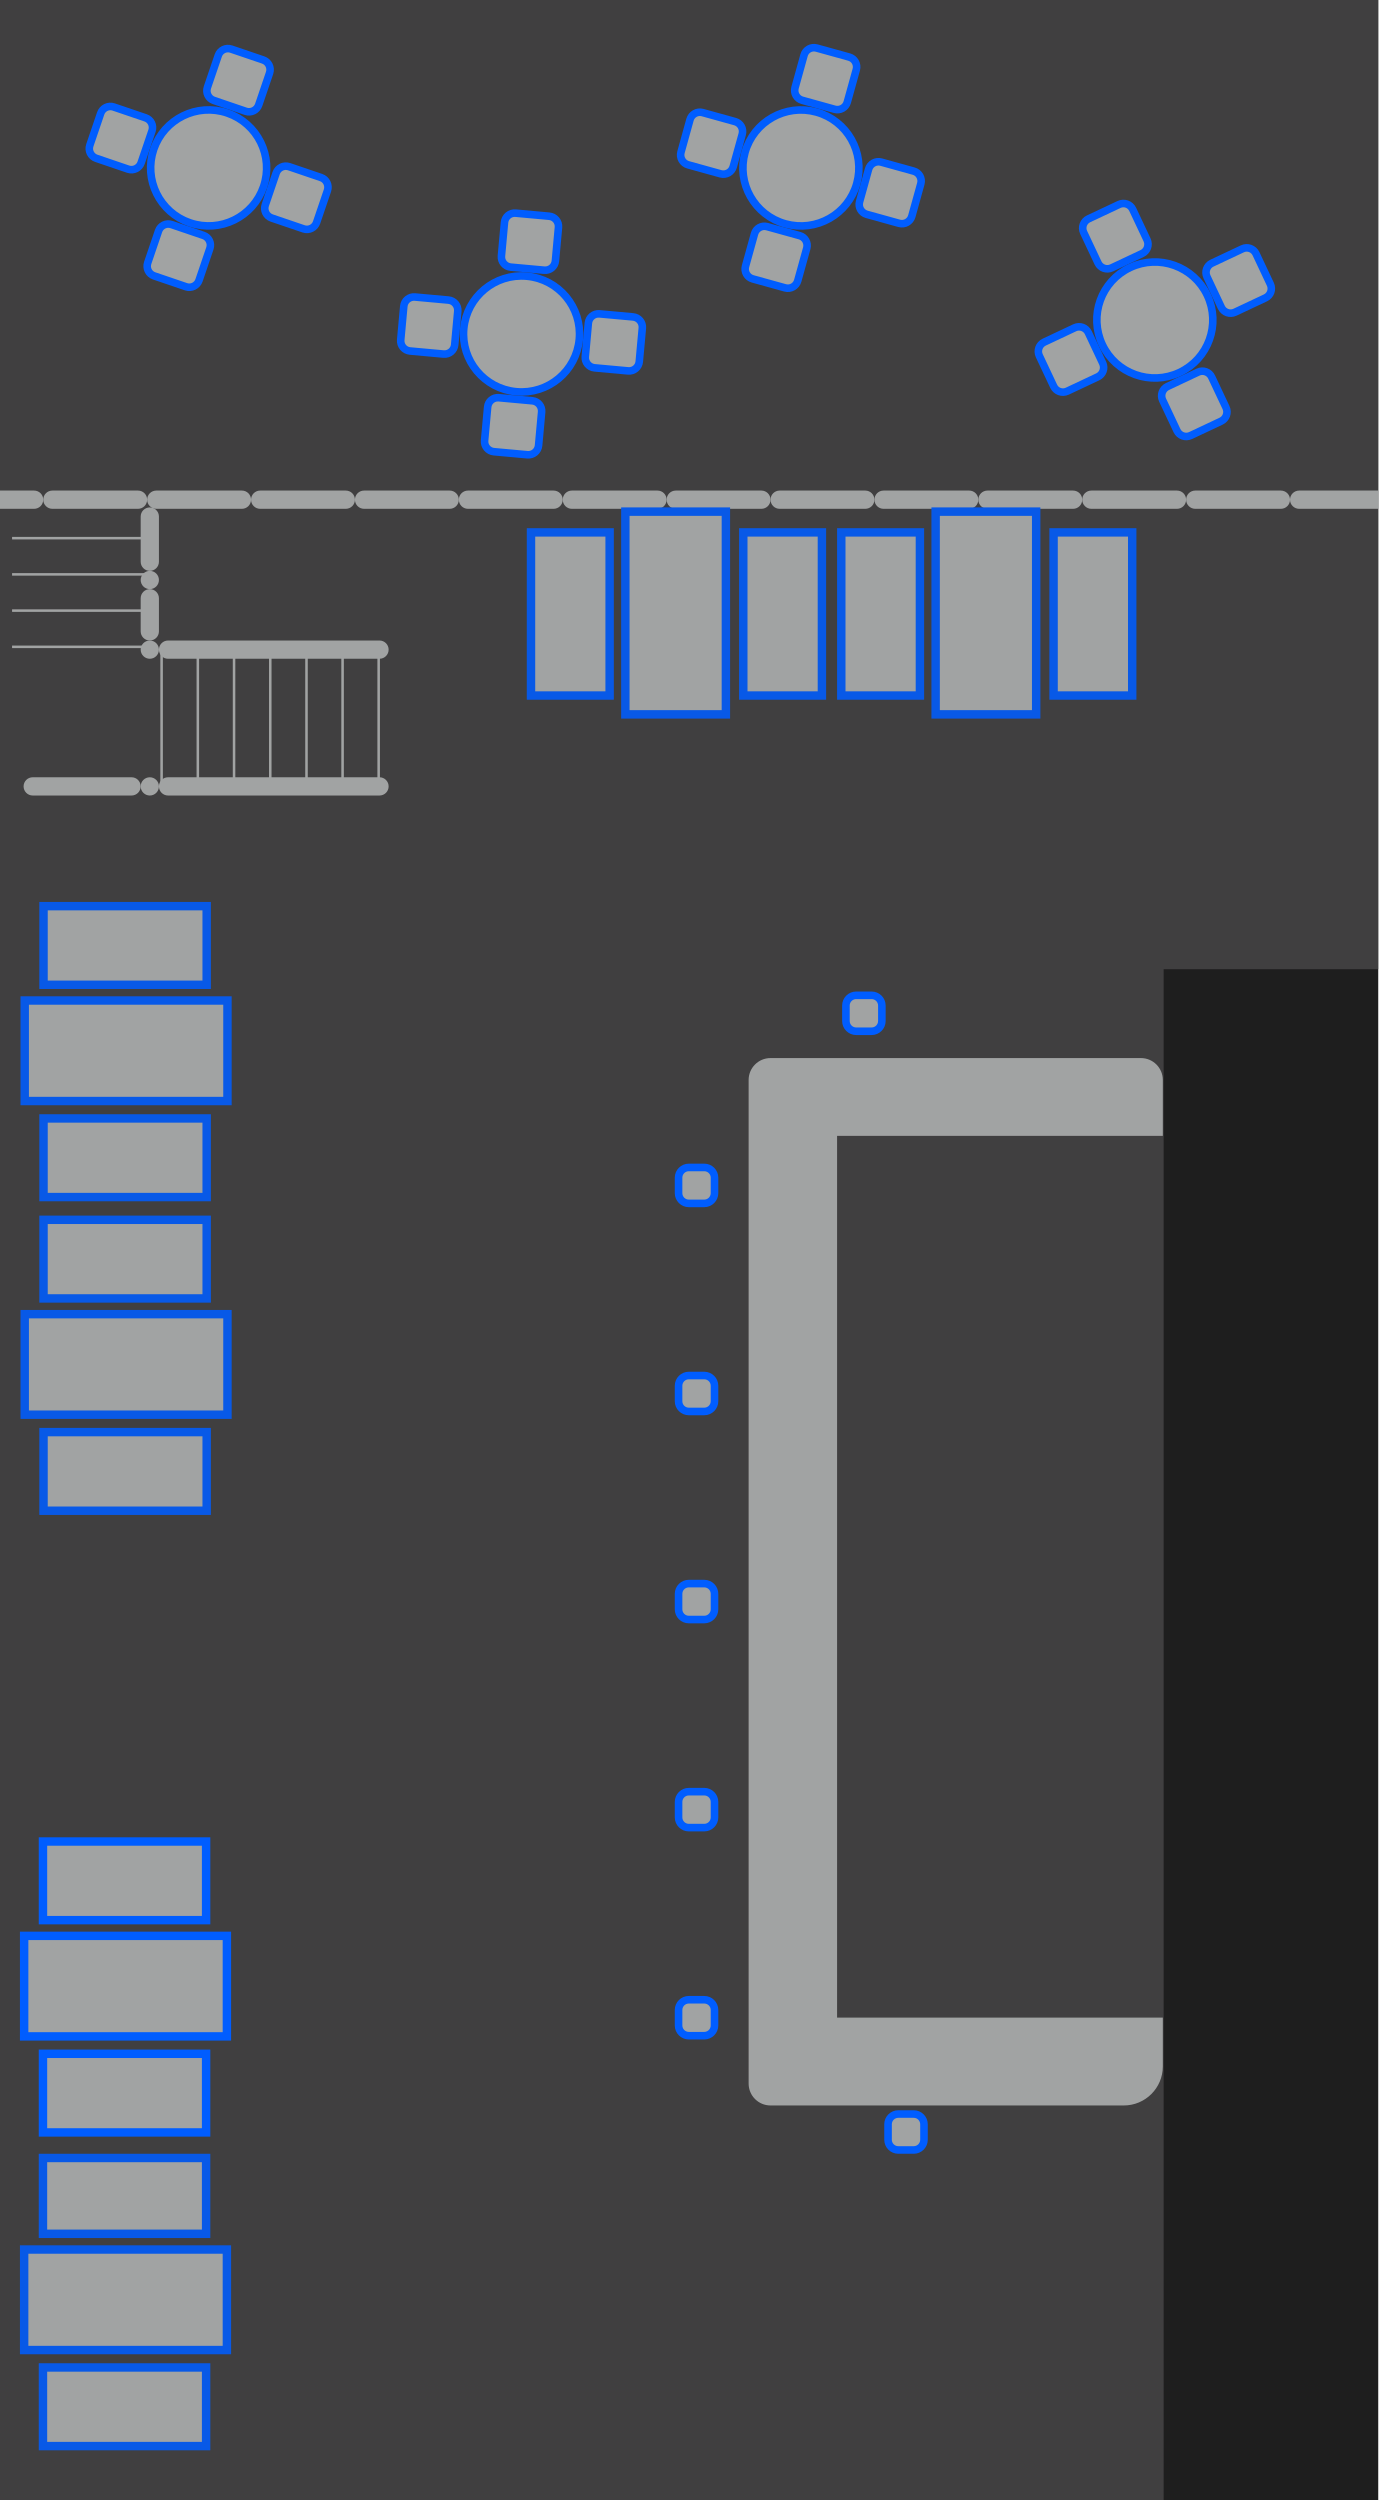
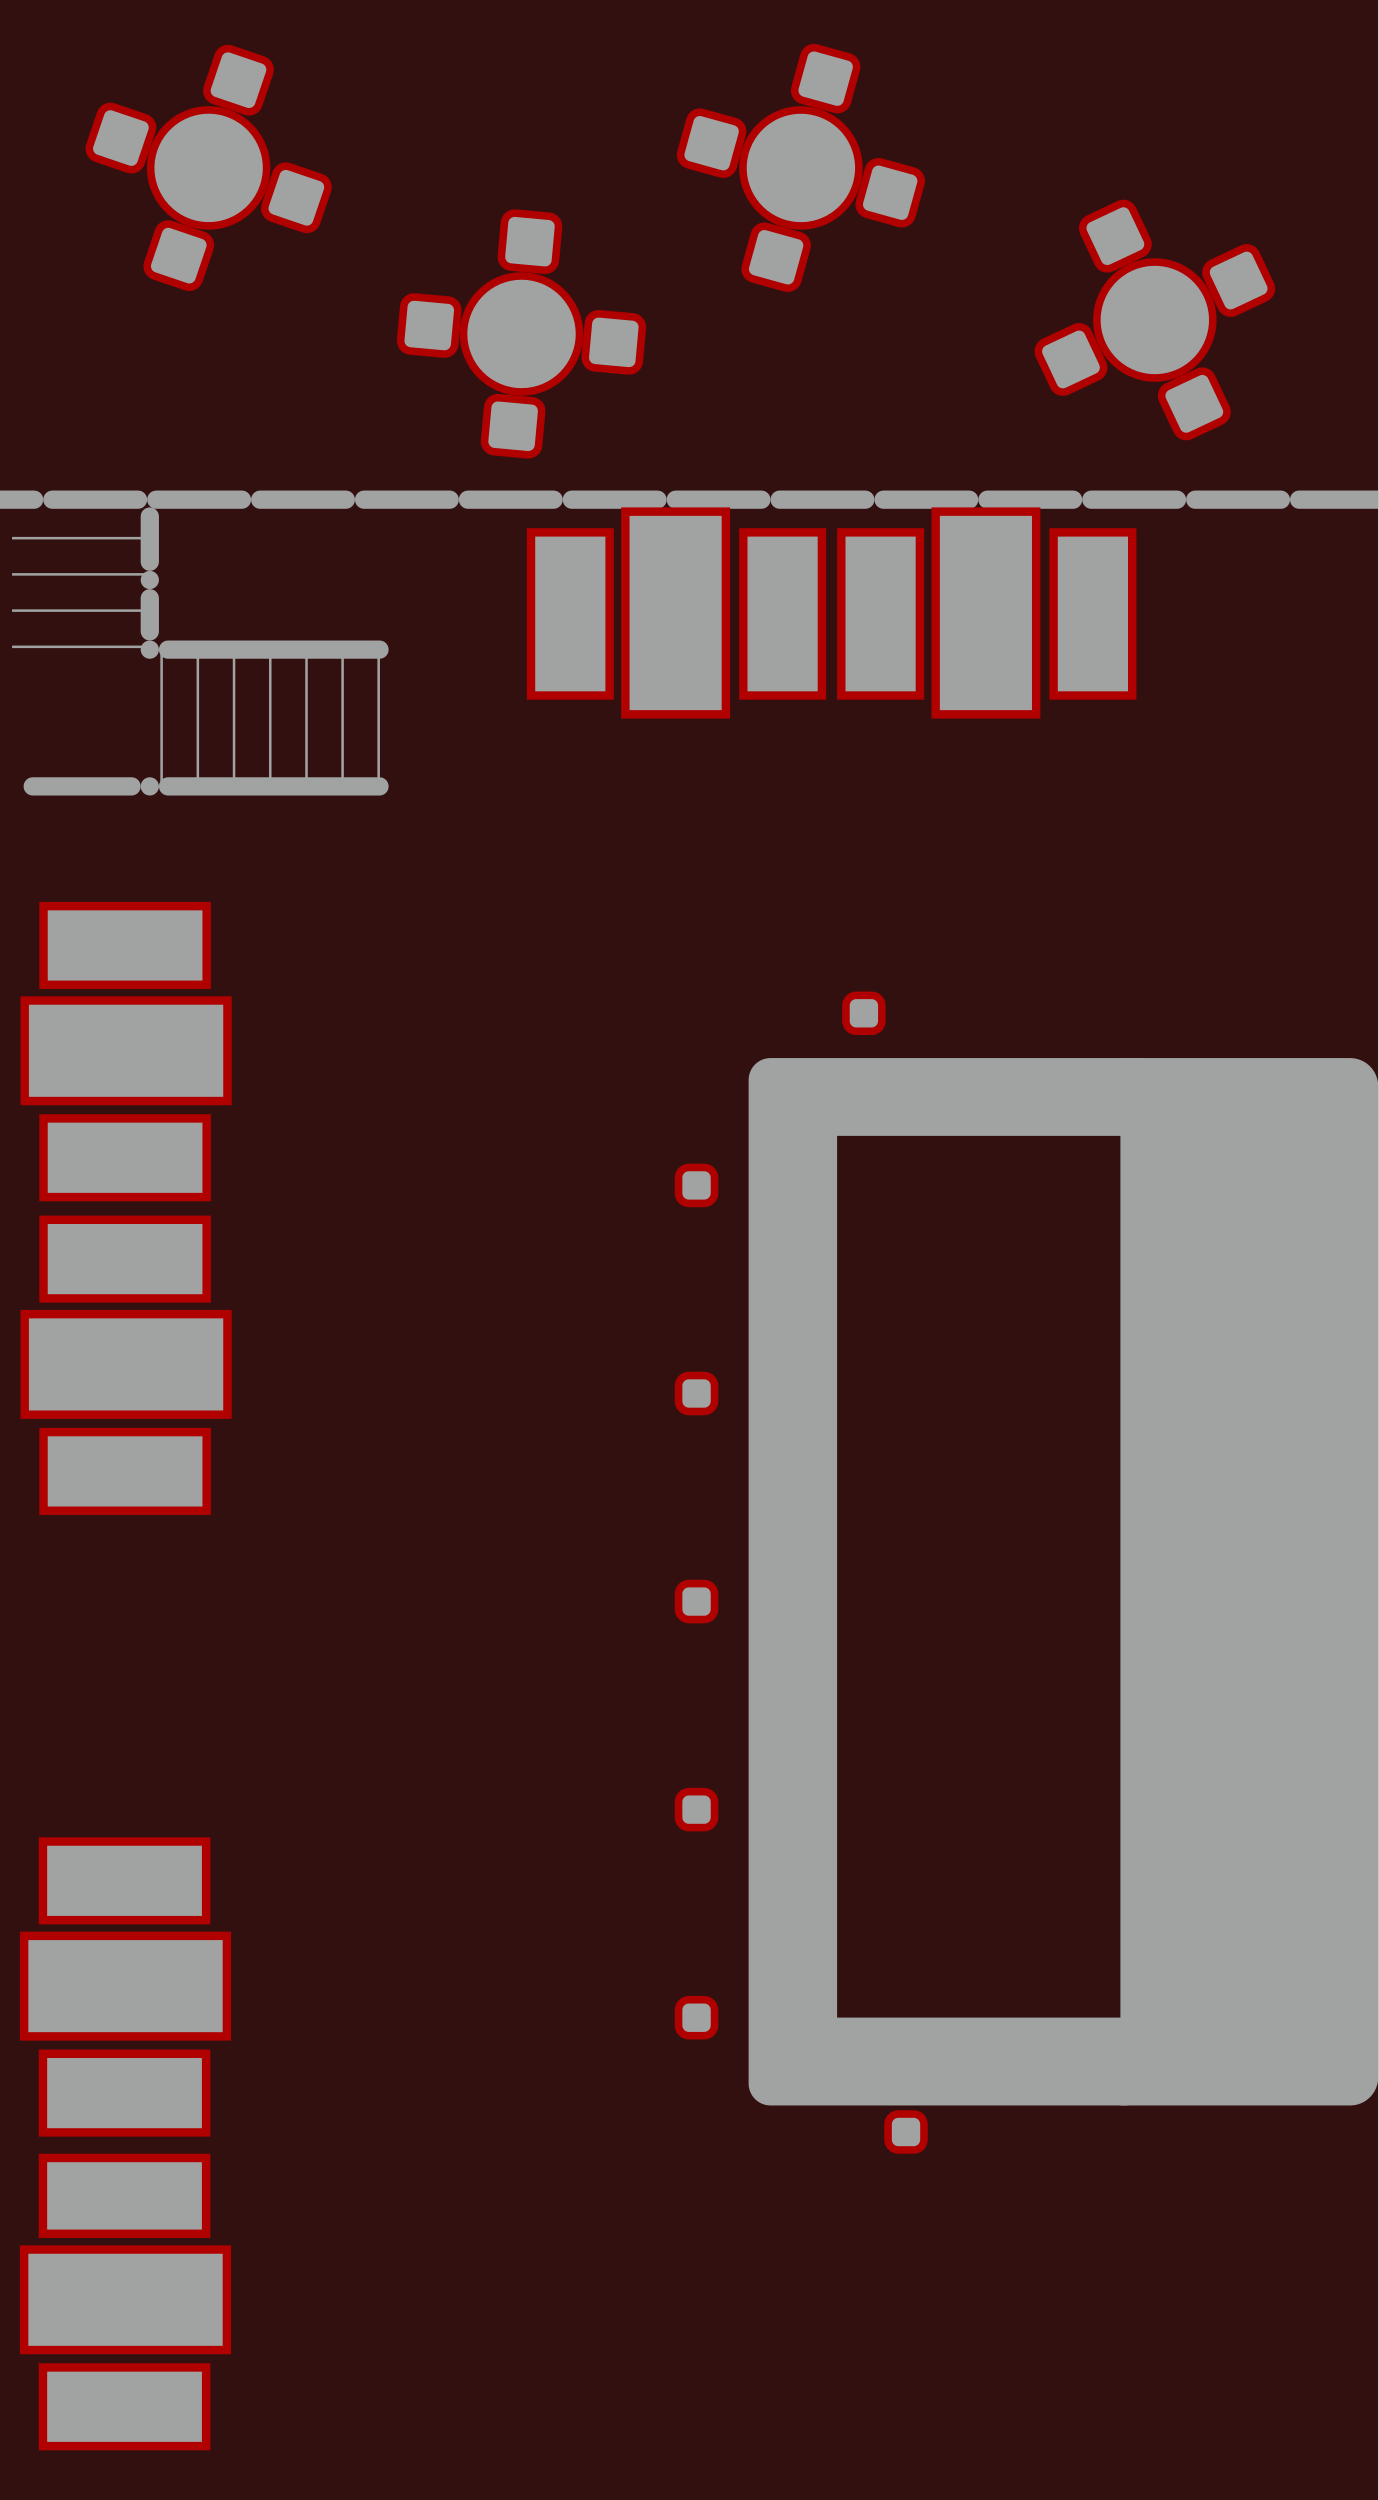
<svg xmlns="http://www.w3.org/2000/svg" width="4908" height="8903" viewBox="0 0 4908 8903" fill="none">
  <rect width="4908" height="8903" fill="#1E1E1E" />
-   <g id="Group 285">
-     <g id="bg">
-       <path id="Rectangle 1259" d="M0 0H4908V3451.5H4144V8903H0V0Z" fill="#403F40" />
-       <path id="Exclude" d="M4063 3768C4106.08 3768 4141 3802.92 4141 3846V4045H2981V7185H4141V7359C4141 7435.77 4078.77 7498 4002 7498H2744C2700.92 7498 2666 7463.08 2666 7420V3846C2666 3802.92 2700.92 3768 2744 3768H4063Z" fill="#A1A3A3" />
-       <path id="Rectangle 1278" d="M4594 1779.5C4594 1761.55 4608.55 1747 4626.5 1747H4908V1812H4626.5C4608.55 1812 4594 1797.45 4594 1779.5Z" fill="#A1A3A3" />
-       <rect id="Rectangle 1279" x="4224" y="1747" width="370" height="65" rx="32.5" fill="#A1A3A3" />
-       <rect id="Rectangle 1285" x="2004" y="1747" width="370" height="65" rx="32.5" fill="#A1A3A3" />
-       <rect id="Rectangle 1281" x="3484" y="1747" width="370" height="65" rx="32.5" fill="#A1A3A3" />
-       <rect id="Rectangle 1286" x="1264" y="1747" width="370" height="65" rx="32.5" fill="#A1A3A3" />
-       <rect id="Rectangle 1283" x="2744" y="1747" width="370" height="65" rx="32.5" fill="#A1A3A3" />
-       <rect id="Rectangle 1287" x="524" y="1747" width="370" height="65" rx="32.5" fill="#A1A3A3" />
-       <rect id="Rectangle 1292" x="566" y="2281" width="818" height="65" rx="32.5" fill="#A1A3A3" />
-       <rect id="Rectangle 1295" x="501" y="2033" width="226" height="65" rx="32.5" transform="rotate(-90 501 2033)" fill="#A1A3A3" />
-       <rect id="Rectangle 1296" x="501" y="2281" width="183" height="65" rx="32.5" transform="rotate(-90 501 2281)" fill="#A1A3A3" />
-       <rect id="Rectangle 1297" x="501" y="2346" width="65" height="65" rx="32.5" transform="rotate(-90 501 2346)" fill="#A1A3A3" />
-       <rect id="Rectangle 1302" x="501" y="2833" width="65" height="65" rx="32.5" transform="rotate(-90 501 2833)" fill="#A1A3A3" />
-       <rect id="Rectangle 1298" x="501" y="2098" width="65" height="65" rx="32.5" transform="rotate(-90 501 2098)" fill="#A1A3A3" />
-       <rect id="Rectangle 1293" x="566" y="2768" width="818" height="65" rx="32.5" fill="#A1A3A3" />
-       <path id="Vector 361 (Stroke)" d="M1353 2323V2805H1344V2323H1353Z" fill="#A1A3A3" />
-       <path id="Vector 362 (Stroke)" d="M1224.5 2318V2800H1215.5V2318H1224.5Z" fill="#A1A3A3" />
-       <path id="Vector 362 (Stroke)_2" d="M1096 2323V2805H1087V2323H1096Z" fill="#A1A3A3" />
-       <path id="Vector 362 (Stroke)_3" d="M967 2323V2805H958V2323H967Z" fill="#A1A3A3" />
-       <path id="Vector 362 (Stroke)_4" d="M838 2323V2805H829V2323H838Z" fill="#A1A3A3" />
-       <path id="Vector 362 (Stroke)_5" d="M709 2323V2805H700V2323H709Z" fill="#A1A3A3" />
-       <path id="Vector 362 (Stroke)_6" d="M580 2316V2798H571V2316H580Z" fill="#A1A3A3" />
-       <path id="Vector 362 (Stroke)_7" d="M43 2299H525V2308H43V2299Z" fill="#A1A3A3" />
-       <path id="Vector 362 (Stroke)_8" d="M43 2170H525V2179H43V2170Z" fill="#A1A3A3" />
-       <path id="Vector 362 (Stroke)_9" d="M43 2041H525V2050H43V2041Z" fill="#A1A3A3" />
-       <path id="Vector 362 (Stroke)_10" d="M43 1912H525V1921H43V1912Z" fill="#A1A3A3" />
-       <rect id="Rectangle 1294" x="84" y="2768" width="417" height="65" rx="32.5" fill="#A1A3A3" />
-       <rect id="Rectangle 1280" x="3854" y="1747" width="370" height="65" rx="32.5" fill="#A1A3A3" />
-       <rect id="Rectangle 1288" x="1634" y="1747" width="370" height="65" rx="32.5" fill="#A1A3A3" />
-       <rect id="Rectangle 1282" x="3114" y="1747" width="370" height="65" rx="32.5" fill="#A1A3A3" />
-       <rect id="Rectangle 1289" x="894" y="1747" width="370" height="65" rx="32.5" fill="#A1A3A3" />
-       <rect id="Rectangle 1284" x="2374" y="1747" width="370" height="65" rx="32.5" fill="#A1A3A3" />
-       <rect id="Rectangle 1290" x="154" y="1747" width="370" height="65" rx="32.5" fill="#A1A3A3" />
-       <path id="Rectangle 1291" d="M0 1747H121.5C139.449 1747 154 1761.55 154 1779.5C154 1797.45 139.449 1812 121.5 1812H0V1747Z" fill="#A1A3A3" />
-     </g>
-     <rect id="16" x="3012.5" y="3544.5" width="128" height="128" rx="36.5" fill="#A1A3A3" stroke="#005DFF" stroke-width="27" />
-     <rect id="15" x="2416.5" y="4157.5" width="128" height="128" rx="36.5" fill="#A1A3A3" stroke="#005DFF" stroke-width="27" />
-     <rect id="14" x="2416.5" y="4898.5" width="128" height="128" rx="36.5" fill="#A1A3A3" stroke="#005DFF" stroke-width="27" />
-     <rect id="13" x="2416.5" y="5639.5" width="128" height="128" rx="36.5" fill="#A1A3A3" stroke="#005DFF" stroke-width="27" />
-     <rect id="12" x="2416.5" y="6380.5" width="128" height="128" rx="36.5" fill="#A1A3A3" stroke="#005DFF" stroke-width="27" />
-     <rect id="11" x="2416.5" y="7121.5" width="128" height="128" rx="36.5" fill="#A1A3A3" stroke="#005DFF" stroke-width="27" />
-     <rect id="10" x="3162.5" y="7528.5" width="128" height="128" rx="36.5" fill="#A1A3A3" stroke="#005DFF" stroke-width="27" />
-     <g id="9">
-       <rect id="Rectangle 1267" x="86" y="8011" width="722" height="358" fill="#A1A3A3" stroke="#0859E7" stroke-width="30" />
-       <rect id="Rectangle 1269" x="153" y="8431" width="581" height="280" fill="#A1A3A3" stroke="#0859E7" stroke-width="30" />
-       <rect id="Rectangle 1271" x="153" y="7685" width="581" height="270" fill="#A1A3A3" stroke="#0859E7" stroke-width="30" />
-     </g>
-     <g id="8">
-       <rect id="Rectangle 1267_2" x="86" y="6894" width="722" height="358" fill="#A1A3A3" stroke="#005DFF" stroke-width="30" />
-       <rect id="Rectangle 1269_2" x="153" y="7314" width="581" height="280" fill="#A1A3A3" stroke="#005DFF" stroke-width="30" />
-       <rect id="Rectangle 1271_2" x="153" y="6558" width="581" height="280" fill="#A1A3A3" stroke="#005DFF" stroke-width="30" />
-     </g>
-     <g id="7">
-       <rect id="Rectangle 1267_3" x="88" y="4680" width="722" height="358" fill="#A1A3A3" stroke="#0859E7" stroke-width="30" />
-       <rect id="Rectangle 1269_3" x="155" y="5100" width="581" height="280" fill="#A1A3A3" stroke="#0859E7" stroke-width="30" />
-       <rect id="Rectangle 1271_3" x="155" y="4344" width="581" height="280" fill="#A1A3A3" stroke="#0859E7" stroke-width="30" />
-     </g>
-     <g id="6">
-       <rect id="Rectangle 1267_4" x="88" y="3563" width="722" height="358" fill="#A1A3A3" stroke="#0859E7" stroke-width="30" />
-       <rect id="Rectangle 1269_4" x="155" y="3983" width="581" height="280" fill="#A1A3A3" stroke="#0859E7" stroke-width="30" />
-       <rect id="Rectangle 1271_4" x="155" y="3227" width="581" height="280" fill="#A1A3A3" stroke="#0859E7" stroke-width="30" />
-     </g>
-     <g id="5">
-       <rect id="Rectangle 1267_5" x="2227" y="2544" width="722" height="358" transform="rotate(-90 2227 2544)" fill="#A1A3A3" stroke="#0859E7" stroke-width="30" />
-       <rect id="Rectangle 1269_5" x="2647" y="2477" width="581" height="280" transform="rotate(-90 2647 2477)" fill="#A1A3A3" stroke="#0859E7" stroke-width="30" />
-       <rect id="Rectangle 1271_5" x="1891" y="2477" width="581" height="280" transform="rotate(-90 1891 2477)" fill="#A1A3A3" stroke="#0859E7" stroke-width="30" />
-     </g>
-     <g id="4">
-       <rect id="Rectangle 1267_6" x="3332" y="2544" width="722" height="358" transform="rotate(-90 3332 2544)" fill="#A1A3A3" stroke="#0859E7" stroke-width="30" />
-       <rect id="Rectangle 1269_6" x="3752" y="2477" width="581" height="280" transform="rotate(-90 3752 2477)" fill="#A1A3A3" stroke="#0859E7" stroke-width="30" />
-       <rect id="Rectangle 1271_6" x="2996" y="2477" width="581" height="280" transform="rotate(-90 2996 2477)" fill="#A1A3A3" stroke="#0859E7" stroke-width="30" />
-     </g>
-     <g id="3">
-       <circle id="Ellipse 134" cx="4112.59" cy="1139.59" r="206.5" transform="rotate(-25.2139 4112.59 1139.59)" fill="#A1A3A3" stroke="#005DFF" stroke-width="27" />
-       <rect id="Rectangle 1272" x="3843.6" y="794.83" width="193" height="193" rx="36.5" transform="rotate(-25.2139 3843.6 794.83)" fill="#A1A3A3" stroke="#005DFF" stroke-width="27" />
-       <rect id="Rectangle 1273" x="4124.75" y="1391.95" width="193" height="193" rx="36.5" transform="rotate(-25.2139 4124.75 1391.95)" fill="#A1A3A3" stroke="#005DFF" stroke-width="27" />
-       <rect id="Rectangle 1274" x="4282.74" y="952.807" width="193" height="193" rx="36.5" transform="rotate(-25.2139 4282.74 952.807)" fill="#A1A3A3" stroke="#005DFF" stroke-width="27" />
-       <rect id="Rectangle 1275" x="3685.62" y="1233.97" width="193" height="193" rx="36.5" transform="rotate(-25.2139 3685.62 1233.97)" fill="#A1A3A3" stroke="#005DFF" stroke-width="27" />
-     </g>
-     <g id="2">
-       <circle id="Ellipse 134_2" cx="2852.16" cy="598.145" r="206.5" transform="rotate(15.5008 2852.16 598.145)" fill="#A1A3A3" stroke="#005DFF" stroke-width="27" />
-       <rect id="Rectangle 1272_2" x="2873.16" y="161.367" width="193" height="193" rx="36.5" transform="rotate(15.5008 2873.16 161.367)" fill="#A1A3A3" stroke="#005DFF" stroke-width="27" />
-       <rect id="Rectangle 1273_2" x="2696.77" y="797.359" width="193" height="193" rx="36.5" transform="rotate(15.5008 2696.77 797.359)" fill="#A1A3A3" stroke="#005DFF" stroke-width="27" />
-       <rect id="Rectangle 1274_2" x="3102.96" y="567.562" width="193" height="193" rx="36.5" transform="rotate(15.5008 3102.96 567.562)" fill="#A1A3A3" stroke="#005DFF" stroke-width="27" />
-       <rect id="Rectangle 1275_2" x="2466.96" y="391.172" width="193" height="193" rx="36.5" transform="rotate(15.5008 2466.96 391.172)" fill="#A1A3A3" stroke="#005DFF" stroke-width="27" />
-     </g>
-     <g id="1">
-       <circle id="Ellipse 134_3" cx="1857.28" cy="1189.29" r="206.5" transform="rotate(5.21216 1857.28 1189.29)" fill="#A1A3A3" stroke="#005DFF" stroke-width="27" />
-       <rect id="Rectangle 1272_3" x="1799.92" y="755.788" width="193" height="193" rx="36.5" transform="rotate(5.21216 1799.92 755.788)" fill="#A1A3A3" stroke="#005DFF" stroke-width="27" />
-       <rect id="Rectangle 1273_3" x="1739.97" y="1413.06" width="193" height="193" rx="36.5" transform="rotate(5.21216 1739.97 1413.06)" fill="#A1A3A3" stroke="#005DFF" stroke-width="27" />
-       <rect id="Rectangle 1274_3" x="2098.58" y="1114.4" width="193" height="193" rx="36.5" transform="rotate(5.21216 2098.58 1114.4)" fill="#A1A3A3" stroke="#005DFF" stroke-width="27" />
-       <rect id="Rectangle 1275_3" x="1441.3" y="1054.44" width="193" height="193" rx="36.5" transform="rotate(5.21216 1441.3 1054.44)" fill="#A1A3A3" stroke="#005DFF" stroke-width="27" />
-     </g>
-     <g id="0">
-       <circle id="Ellipse 134_4" cx="743.006" cy="598.009" r="206.5" transform="rotate(18.7919 743.006 598.009)" fill="#A1A3A3" stroke="#005DFF" stroke-width="27" />
-       <rect id="Rectangle 1272_4" x="789.041" y="163.153" width="193" height="193" rx="36.5" transform="rotate(18.7919 789.041 163.153)" fill="#A1A3A3" stroke="#005DFF" stroke-width="27" />
-       <rect id="Rectangle 1273_4" x="576.432" y="787.973" width="193" height="193" rx="36.5" transform="rotate(18.7919 576.432 787.973)" fill="#A1A3A3" stroke="#005DFF" stroke-width="27" />
-       <rect id="Rectangle 1274_4" x="995.143" y="581.871" width="193" height="193" rx="36.5" transform="rotate(18.7919 995.143 581.871)" fill="#A1A3A3" stroke="#005DFF" stroke-width="27" />
-       <rect id="Rectangle 1275_4" x="370.322" y="369.262" width="193" height="193" rx="36.5" transform="rotate(18.7919 370.322 369.262)" fill="#A1A3A3" stroke="#005DFF" stroke-width="27" />
+   <g id="Frame 125">
+     <rect width="8637" height="11003" transform="translate(-1865 -1050)" fill="white" />
+     <g id="Group 285">
+       <g id="bg">
+         <path id="Rectangle 1259" d="M0 0H4908V3451.5V8903H4144H0V0Z" fill="#321010" />
+         <path id="Exclude" d="M4063 3768C4106.08 3768 4141 3802.92 4141 3846V4045H2981V7185H4141V7359C4141 7435.77 4078.77 7498 4002 7498H2744C2700.92 7498 2666 7463.08 2666 7420V3846C2666 3802.92 2700.92 3768 2744 3768H4063Z" fill="#A1A3A3" />
+         <path id="Rectangle 1278" d="M4594 1779.5C4594 1761.55 4608.55 1747 4626.5 1747H4908V1812H4626.5C4608.55 1812 4594 1797.45 4594 1779.5Z" fill="#A1A3A3" />
+         <rect id="Rectangle 1279" x="4224" y="1747" width="370" height="65" rx="32.5" fill="#A1A3A3" />
+         <rect id="Rectangle 1285" x="2004" y="1747" width="370" height="65" rx="32.5" fill="#A1A3A3" />
+         <rect id="Rectangle 1281" x="3484" y="1747" width="370" height="65" rx="32.5" fill="#A1A3A3" />
+         <rect id="Rectangle 1286" x="1264" y="1747" width="370" height="65" rx="32.5" fill="#A1A3A3" />
+         <rect id="Rectangle 1283" x="2744" y="1747" width="370" height="65" rx="32.5" fill="#A1A3A3" />
+         <rect id="Rectangle 1287" x="524" y="1747" width="370" height="65" rx="32.5" fill="#A1A3A3" />
+         <rect id="Rectangle 1292" x="566" y="2281" width="818" height="65" rx="32.5" fill="#A1A3A3" />
+         <rect id="Rectangle 1295" x="501" y="2033" width="226" height="65" rx="32.5" transform="rotate(-90 501 2033)" fill="#A1A3A3" />
+         <rect id="Rectangle 1296" x="501" y="2281" width="183" height="65" rx="32.5" transform="rotate(-90 501 2281)" fill="#A1A3A3" />
+         <rect id="Rectangle 1297" x="501" y="2346" width="65" height="65" rx="32.5" transform="rotate(-90 501 2346)" fill="#A1A3A3" />
+         <rect id="Rectangle 1302" x="501" y="2833" width="65" height="65" rx="32.5" transform="rotate(-90 501 2833)" fill="#A1A3A3" />
+         <rect id="Rectangle 1298" x="501" y="2098" width="65" height="65" rx="32.5" transform="rotate(-90 501 2098)" fill="#A1A3A3" />
+         <rect id="Rectangle 1293" x="566" y="2768" width="818" height="65" rx="32.5" fill="#A1A3A3" />
+         <path id="Vector 361 (Stroke)" d="M1353 2323V2805H1344V2323H1353Z" fill="#A1A3A3" />
+         <path id="Vector 362 (Stroke)" d="M1224.5 2318V2800H1215.5V2318H1224.5Z" fill="#A1A3A3" />
+         <path id="Vector 362 (Stroke)_2" d="M1096 2323V2805H1087V2323H1096Z" fill="#A1A3A3" />
+         <path id="Vector 362 (Stroke)_3" d="M967 2323V2805H958V2323H967Z" fill="#A1A3A3" />
+         <path id="Vector 362 (Stroke)_4" d="M838 2323V2805H829V2323H838Z" fill="#A1A3A3" />
+         <path id="Vector 362 (Stroke)_5" d="M709 2323V2805H700V2323H709Z" fill="#A1A3A3" />
+         <path id="Vector 362 (Stroke)_6" d="M580 2316V2798H571V2316H580Z" fill="#A1A3A3" />
+         <path id="Vector 362 (Stroke)_7" d="M43 2299H525V2308H43V2299Z" fill="#A1A3A3" />
+         <path id="Vector 362 (Stroke)_8" d="M43 2170H525V2179H43V2170Z" fill="#A1A3A3" />
+         <path id="Vector 362 (Stroke)_9" d="M43 2041H525V2050H43V2041Z" fill="#A1A3A3" />
+         <path id="Vector 362 (Stroke)_10" d="M43 1912H525V1921H43V1912Z" fill="#A1A3A3" />
+         <rect id="Rectangle 1294" x="84" y="2768" width="417" height="65" rx="32.5" fill="#A1A3A3" />
+         <rect id="Rectangle 1280" x="3854" y="1747" width="370" height="65" rx="32.5" fill="#A1A3A3" />
+         <rect id="Rectangle 1288" x="1634" y="1747" width="370" height="65" rx="32.5" fill="#A1A3A3" />
+         <rect id="Rectangle 1282" x="3114" y="1747" width="370" height="65" rx="32.5" fill="#A1A3A3" />
+         <rect id="Rectangle 1289" x="894" y="1747" width="370" height="65" rx="32.5" fill="#A1A3A3" />
+         <rect id="Rectangle 1284" x="2374" y="1747" width="370" height="65" rx="32.5" fill="#A1A3A3" />
+         <rect id="Rectangle 1290" x="154" y="1747" width="370" height="65" rx="32.5" fill="#A1A3A3" />
+         <path id="Rectangle 1291" d="M0 1747H121.5C139.449 1747 154 1761.55 154 1779.5C154 1797.45 139.449 1812 121.5 1812H0V1747Z" fill="#A1A3A3" />
+         <path id="Rectangle 1304" d="M3990 3768H4808C4863.23 3768 4908 3812.77 4908 3868V7398C4908 7453.23 4863.23 7498 4808 7498H3990V3768Z" fill="#A1A3A3" />
+       </g>
+       <rect id="16" x="3012.5" y="3544.5" width="128" height="128" rx="36.5" fill="#A1A3A3" stroke="#B00000" stroke-width="27" />
+       <rect id="15" x="2416.5" y="4157.5" width="128" height="128" rx="36.5" fill="#A1A3A3" stroke="#B00000" stroke-width="27" />
+       <rect id="14" x="2416.5" y="4898.5" width="128" height="128" rx="36.5" fill="#A1A3A3" stroke="#B00000" stroke-width="27" />
+       <rect id="13" x="2416.5" y="5639.5" width="128" height="128" rx="36.5" fill="#A1A3A3" stroke="#B00000" stroke-width="27" />
+       <rect id="12" x="2416.5" y="6380.5" width="128" height="128" rx="36.5" fill="#A1A3A3" stroke="#B00000" stroke-width="27" />
+       <rect id="11" x="2416.5" y="7121.5" width="128" height="128" rx="36.5" fill="#A1A3A3" stroke="#B00000" stroke-width="27" />
+       <rect id="10" x="3162.5" y="7528.5" width="128" height="128" rx="36.5" fill="#A1A3A3" stroke="#B00000" stroke-width="27" />
+       <g id="9">
+         <rect id="Rectangle 1267" x="86" y="8011" width="722" height="358" fill="#A1A3A3" stroke="#B00000" stroke-width="30" />
+         <rect id="Rectangle 1269" x="153" y="8431" width="581" height="280" fill="#A1A3A3" stroke="#B00000" stroke-width="30" />
+         <rect id="Rectangle 1271" x="153" y="7685" width="581" height="270" fill="#A1A3A3" stroke="#B00000" stroke-width="30" />
+       </g>
+       <g id="8">
+         <rect id="Rectangle 1267_2" x="86" y="6894" width="722" height="358" fill="#A1A3A3" stroke="#B00000" stroke-width="30" />
+         <rect id="Rectangle 1269_2" x="153" y="7314" width="581" height="280" fill="#A1A3A3" stroke="#B00000" stroke-width="30" />
+         <rect id="Rectangle 1271_2" x="153" y="6558" width="581" height="280" fill="#A1A3A3" stroke="#B00000" stroke-width="30" />
+       </g>
+       <g id="7">
+         <rect id="Rectangle 1267_3" x="88" y="4680" width="722" height="358" fill="#A1A3A3" stroke="#B00000" stroke-width="30" />
+         <rect id="Rectangle 1269_3" x="155" y="5100" width="581" height="280" fill="#A1A3A3" stroke="#B00000" stroke-width="30" />
+         <rect id="Rectangle 1271_3" x="155" y="4344" width="581" height="280" fill="#A1A3A3" stroke="#B00000" stroke-width="30" />
+       </g>
+       <g id="6">
+         <rect id="Rectangle 1267_4" x="88" y="3563" width="722" height="358" fill="#A1A3A3" stroke="#B00000" stroke-width="30" />
+         <rect id="Rectangle 1269_4" x="155" y="3983" width="581" height="280" fill="#A1A3A3" stroke="#B00000" stroke-width="30" />
+         <rect id="Rectangle 1271_4" x="155" y="3227" width="581" height="280" fill="#A1A3A3" stroke="#B00000" stroke-width="30" />
+       </g>
+       <g id="5">
+         <rect id="Rectangle 1267_5" x="2227" y="2544" width="722" height="358" transform="rotate(-90 2227 2544)" fill="#A1A3A3" stroke="#B00000" stroke-width="30" />
+         <rect id="Rectangle 1269_5" x="2647" y="2477" width="581" height="280" transform="rotate(-90 2647 2477)" fill="#A1A3A3" stroke="#B00000" stroke-width="30" />
+         <rect id="Rectangle 1271_5" x="1891" y="2477" width="581" height="280" transform="rotate(-90 1891 2477)" fill="#A1A3A3" stroke="#B00000" stroke-width="30" />
+       </g>
+       <g id="4">
+         <rect id="Rectangle 1267_6" x="3332" y="2544" width="722" height="358" transform="rotate(-90 3332 2544)" fill="#A1A3A3" stroke="#B00000" stroke-width="30" />
+         <rect id="Rectangle 1269_6" x="3752" y="2477" width="581" height="280" transform="rotate(-90 3752 2477)" fill="#A1A3A3" stroke="#B00000" stroke-width="30" />
+         <rect id="Rectangle 1271_6" x="2996" y="2477" width="581" height="280" transform="rotate(-90 2996 2477)" fill="#A1A3A3" stroke="#B00000" stroke-width="30" />
+       </g>
+       <g id="3">
+         <circle id="Ellipse 134" cx="4112.59" cy="1139.59" r="206.5" transform="rotate(-25.2139 4112.59 1139.59)" fill="#A1A3A3" stroke="#B00000" stroke-width="27" />
+         <rect id="Rectangle 1272" x="3843.6" y="794.83" width="193" height="193" rx="36.5" transform="rotate(-25.2139 3843.6 794.83)" fill="#A1A3A3" stroke="#B00000" stroke-width="27" />
+         <rect id="Rectangle 1273" x="4124.75" y="1391.95" width="193" height="193" rx="36.5" transform="rotate(-25.2139 4124.75 1391.95)" fill="#A1A3A3" stroke="#B00000" stroke-width="27" />
+         <rect id="Rectangle 1274" x="4282.74" y="952.807" width="193" height="193" rx="36.5" transform="rotate(-25.2139 4282.74 952.807)" fill="#A1A3A3" stroke="#B00000" stroke-width="27" />
+         <rect id="Rectangle 1275" x="3685.62" y="1233.97" width="193" height="193" rx="36.5" transform="rotate(-25.2139 3685.62 1233.97)" fill="#A1A3A3" stroke="#B00000" stroke-width="27" />
+       </g>
+       <g id="2">
+         <circle id="Ellipse 134_2" cx="2852.16" cy="598.145" r="206.5" transform="rotate(15.5008 2852.16 598.145)" fill="#A1A3A3" stroke="#B00000" stroke-width="27" />
+         <rect id="Rectangle 1272_2" x="2873.16" y="161.367" width="193" height="193" rx="36.5" transform="rotate(15.5008 2873.16 161.367)" fill="#A1A3A3" stroke="#B00000" stroke-width="27" />
+         <rect id="Rectangle 1273_2" x="2696.77" y="797.359" width="193" height="193" rx="36.5" transform="rotate(15.5008 2696.77 797.359)" fill="#A1A3A3" stroke="#B00000" stroke-width="27" />
+         <rect id="Rectangle 1274_2" x="3102.96" y="567.562" width="193" height="193" rx="36.5" transform="rotate(15.5008 3102.96 567.562)" fill="#A1A3A3" stroke="#B00000" stroke-width="27" />
+         <rect id="Rectangle 1275_2" x="2466.96" y="391.172" width="193" height="193" rx="36.5" transform="rotate(15.5008 2466.96 391.172)" fill="#A1A3A3" stroke="#B00000" stroke-width="27" />
+       </g>
+       <g id="1">
+         <circle id="Ellipse 134_3" cx="1857.28" cy="1189.29" r="206.5" transform="rotate(5.21216 1857.28 1189.29)" fill="#A1A3A3" stroke="#B00000" stroke-width="27" />
+         <rect id="Rectangle 1272_3" x="1799.92" y="755.788" width="193" height="193" rx="36.5" transform="rotate(5.21216 1799.92 755.788)" fill="#A1A3A3" stroke="#B00000" stroke-width="27" />
+         <rect id="Rectangle 1273_3" x="1739.97" y="1413.06" width="193" height="193" rx="36.5" transform="rotate(5.21216 1739.97 1413.06)" fill="#A1A3A3" stroke="#B00000" stroke-width="27" />
+         <rect id="Rectangle 1274_3" x="2098.58" y="1114.4" width="193" height="193" rx="36.5" transform="rotate(5.21216 2098.58 1114.4)" fill="#A1A3A3" stroke="#B00000" stroke-width="27" />
+         <rect id="Rectangle 1275_3" x="1441.3" y="1054.44" width="193" height="193" rx="36.5" transform="rotate(5.21216 1441.3 1054.44)" fill="#A1A3A3" stroke="#B00000" stroke-width="27" />
+       </g>
+       <g id="0">
+         <circle id="Ellipse 134_4" cx="743.006" cy="598.009" r="206.5" transform="rotate(18.7919 743.006 598.009)" fill="#A1A3A3" stroke="#B00000" stroke-width="27" />
+         <rect id="Rectangle 1272_4" x="789.037" y="163.153" width="193" height="193" rx="36.5" transform="rotate(18.7919 789.037 163.153)" fill="#A1A3A3" stroke="#B00000" stroke-width="27" />
+         <rect id="Rectangle 1273_4" x="576.432" y="787.973" width="193" height="193" rx="36.5" transform="rotate(18.7919 576.432 787.973)" fill="#A1A3A3" stroke="#B00000" stroke-width="27" />
+         <rect id="Rectangle 1274_4" x="995.146" y="581.871" width="193" height="193" rx="36.5" transform="rotate(18.7919 995.146 581.871)" fill="#A1A3A3" stroke="#B00000" stroke-width="27" />
+         <rect id="Rectangle 1275_4" x="370.326" y="369.262" width="193" height="193" rx="36.5" transform="rotate(18.7919 370.326 369.262)" fill="#A1A3A3" stroke="#B00000" stroke-width="27" />
+       </g>
    </g>
  </g>
</svg>
